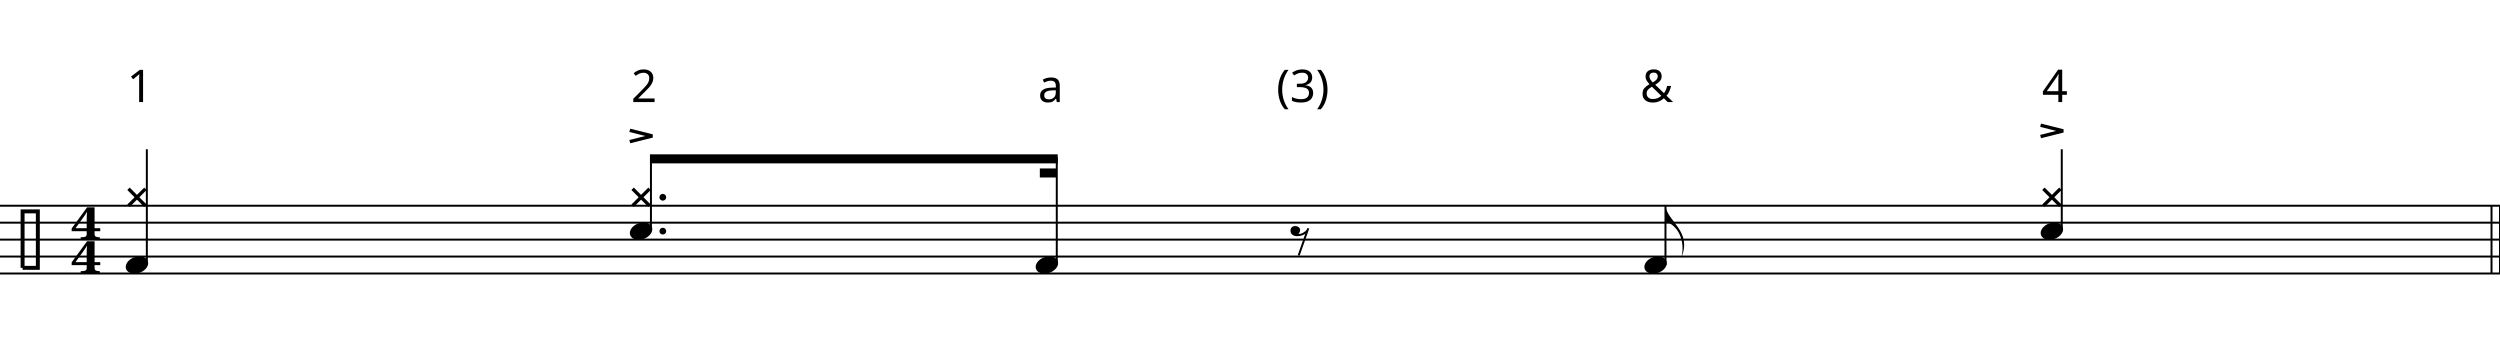
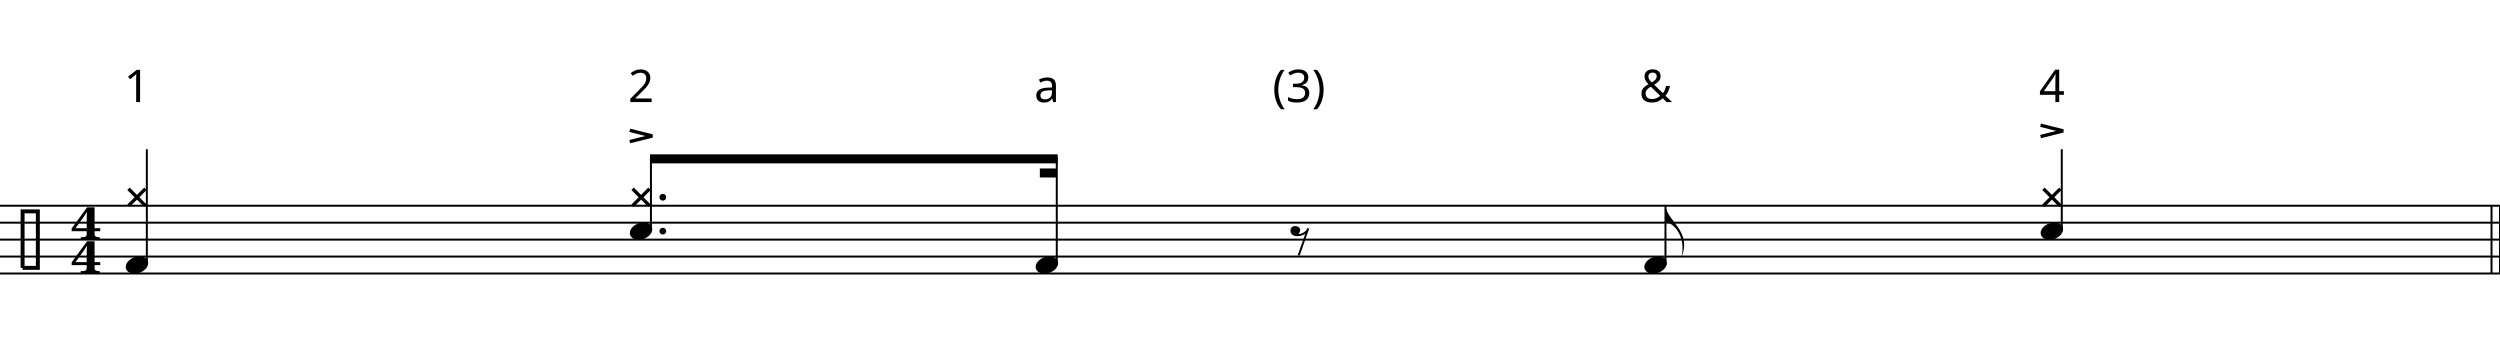
<svg xmlns="http://www.w3.org/2000/svg" xmlns:xlink="http://www.w3.org/1999/xlink" version="1.1" xml:space="preserve" color="black" width="9.22in" height="1.25in" viewBox="0 0 664 90">
  <style type="text/css">
.fill {fill: currentColor}
.stroke {stroke: currentColor; fill: none; stroke-width: .7}
.f1_1 {font:italic 14px serif}
.f2_1 {font:16px calibri}
</style>
  <defs>
    <path id="pclef" class="stroke" style="stroke-width:1.4" d="m-4 10h5.4v-20h-5.4v20" />
    <ellipse id="hd" rx="4.1" ry="2.9" transform="rotate(-20)" class="fill" />
    <path id="Xhead" d="m-3,-3 l6,6 m0,-6 l-6,6" class="stroke" style="stroke-width:1.2" />
    <path id="r8e" class="fill" d="m 0 0  c-1.5 1.5 -2.4 2 -3.6 2  2.4 -2.8 -2.8 -4 -2.8 -1.2  0 2.7 4.3 2.4 5.9 0.6" />
    <g id="r8">
      <path d="m3.3 -4l-3.4 9.6" class="stroke" />
      <use x="3.4" y="-4" xlink:href="#r8e" />
    </g>
    <g id="accent" class="stroke">
      <path d="m-4 0l8 -2l-8 -2" style="stroke-width:1.2" />
    </g>
  </defs>
  <g transform="scale(0.75)">
    <g transform="translate(0,75.50)">
-       <text class="f2_1" x="44.98" y="-39.36">1</text>
-       <text class="f2_1" x="223.50" y="-39.36">2</text>
-       <text class="f2_1" x="367.61" y="-39.36">a</text>
-       <text class="f2_1" x="452.00" y="-39.36">(3)</text>
-       <text class="f2_1" x="580.83" y="-39.36">&amp;</text>
-       <text class="f2_1" x="723.12" y="-39.36">4</text>
+       <text class="f2_1" x="48.50" y="-39.36" text-anchor="middle">1</text>
+       <text class="f2_1" x="227.02" y="-39.36" text-anchor="middle">2</text>
+       <text class="f2_1" x="370.74" y="-39.36" text-anchor="middle">a</text>
+       <text class="f2_1" x="460.00" y="-39.36" text-anchor="middle">(3)</text>
+       <text class="f2_1" x="586.31" y="-39.36" text-anchor="middle">&amp;</text>
+       <text class="f2_1" x="726.64" y="-39.36" text-anchor="middle">4</text>
    </g>
    <path class="stroke" d="m885.33 96.84v-24.00" />
    <path class="stroke" d="m882.33 96.84v-24.00" />
    <path class="stroke" d="m0.00 96.84 h885.33m-885.33 -6h885.33m-885.33 -6h885.33m-885.33 -6h885.33m-885.33 -6h885.33" />
    <use x="12.00" y="84.84" xlink:href="#pclef" />
    <g style="font:bold 16px serif" transform="translate(30.50,96.84) scale(1.2,1)">
      <text y="-12" text-anchor="middle">4</text>
      <text text-anchor="middle">4</text>
    </g>
    <path class="stroke" d="m52.00 93.84v-41.00" />
    <use x="48.50" y="93.84" xlink:href="#hd" />
    <use x="48.50" y="69.84" xlink:href="#Xhead" />
    <rect style="fill: transparent;" class="abcr" id="abcNoteNum_1_0" x="42.00" y="63.84" width="13.00" height="42.00" />
    <path class="fill" d="m230.18 54.64 l144.39 0.00v3.20l-144.39 0.00" />
    <path class="fill" d="m368.24 59.64 l6.00 0.00v3.20l-6.00 0.00" />
    <path class="stroke" d="m230.52 81.84v-26.20" />
    <use x="227.02" y="81.84" xlink:href="#hd" />
    <circle class="fill" cx="234.72" cy="81.84" r="1.2" />
    <use x="227.02" y="69.84" xlink:href="#Xhead" />
    <circle class="fill" cx="234.72" cy="69.84" r="1.2" />
    <rect style="fill: transparent;" class="abcr" id="abcNoteNum_1_1" x="220.52" y="63.84" width="20.50" height="42.00" />
    <path class="stroke" d="m374.24 93.84v-38.20" />
    <use x="370.74" y="93.84" xlink:href="#hd" />
    <rect style="fill: transparent;" class="abcr" id="abcNoteNum_1_2" x="364.24" y="63.84" width="13.00" height="42.00" />
    <use x="460.00" y="84.84" xlink:href="#r8" />
    <path class="stroke" d="m589.80 93.84v-21.00" />
    <path class="fill" d="M589.80 72.84c0.6 5.6 9.6 9 5.6 18.4  c1.6 -6 -1.3 -11.6 -5.6 -12.8 " />
    <use x="586.30" y="93.84" xlink:href="#hd" />
    <rect style="fill: transparent;" class="abcr" id="abcNoteNum_1_3" x="579.80" y="63.84" width="17.50" height="42.00" />
    <path class="stroke" d="m730.14 81.84v-29.00" />
    <use x="726.64" y="81.84" xlink:href="#hd" />
    <use x="726.64" y="69.84" xlink:href="#Xhead" />
    <rect style="fill: transparent;" class="abcr" id="abcNoteNum_1_4" x="720.14" y="63.84" width="13.00" height="42.00" />
    <use x="227.02" y="50.14" xlink:href="#accent" />
    <use x="726.64" y="48.34" xlink:href="#accent" />
  </g>
</svg>
